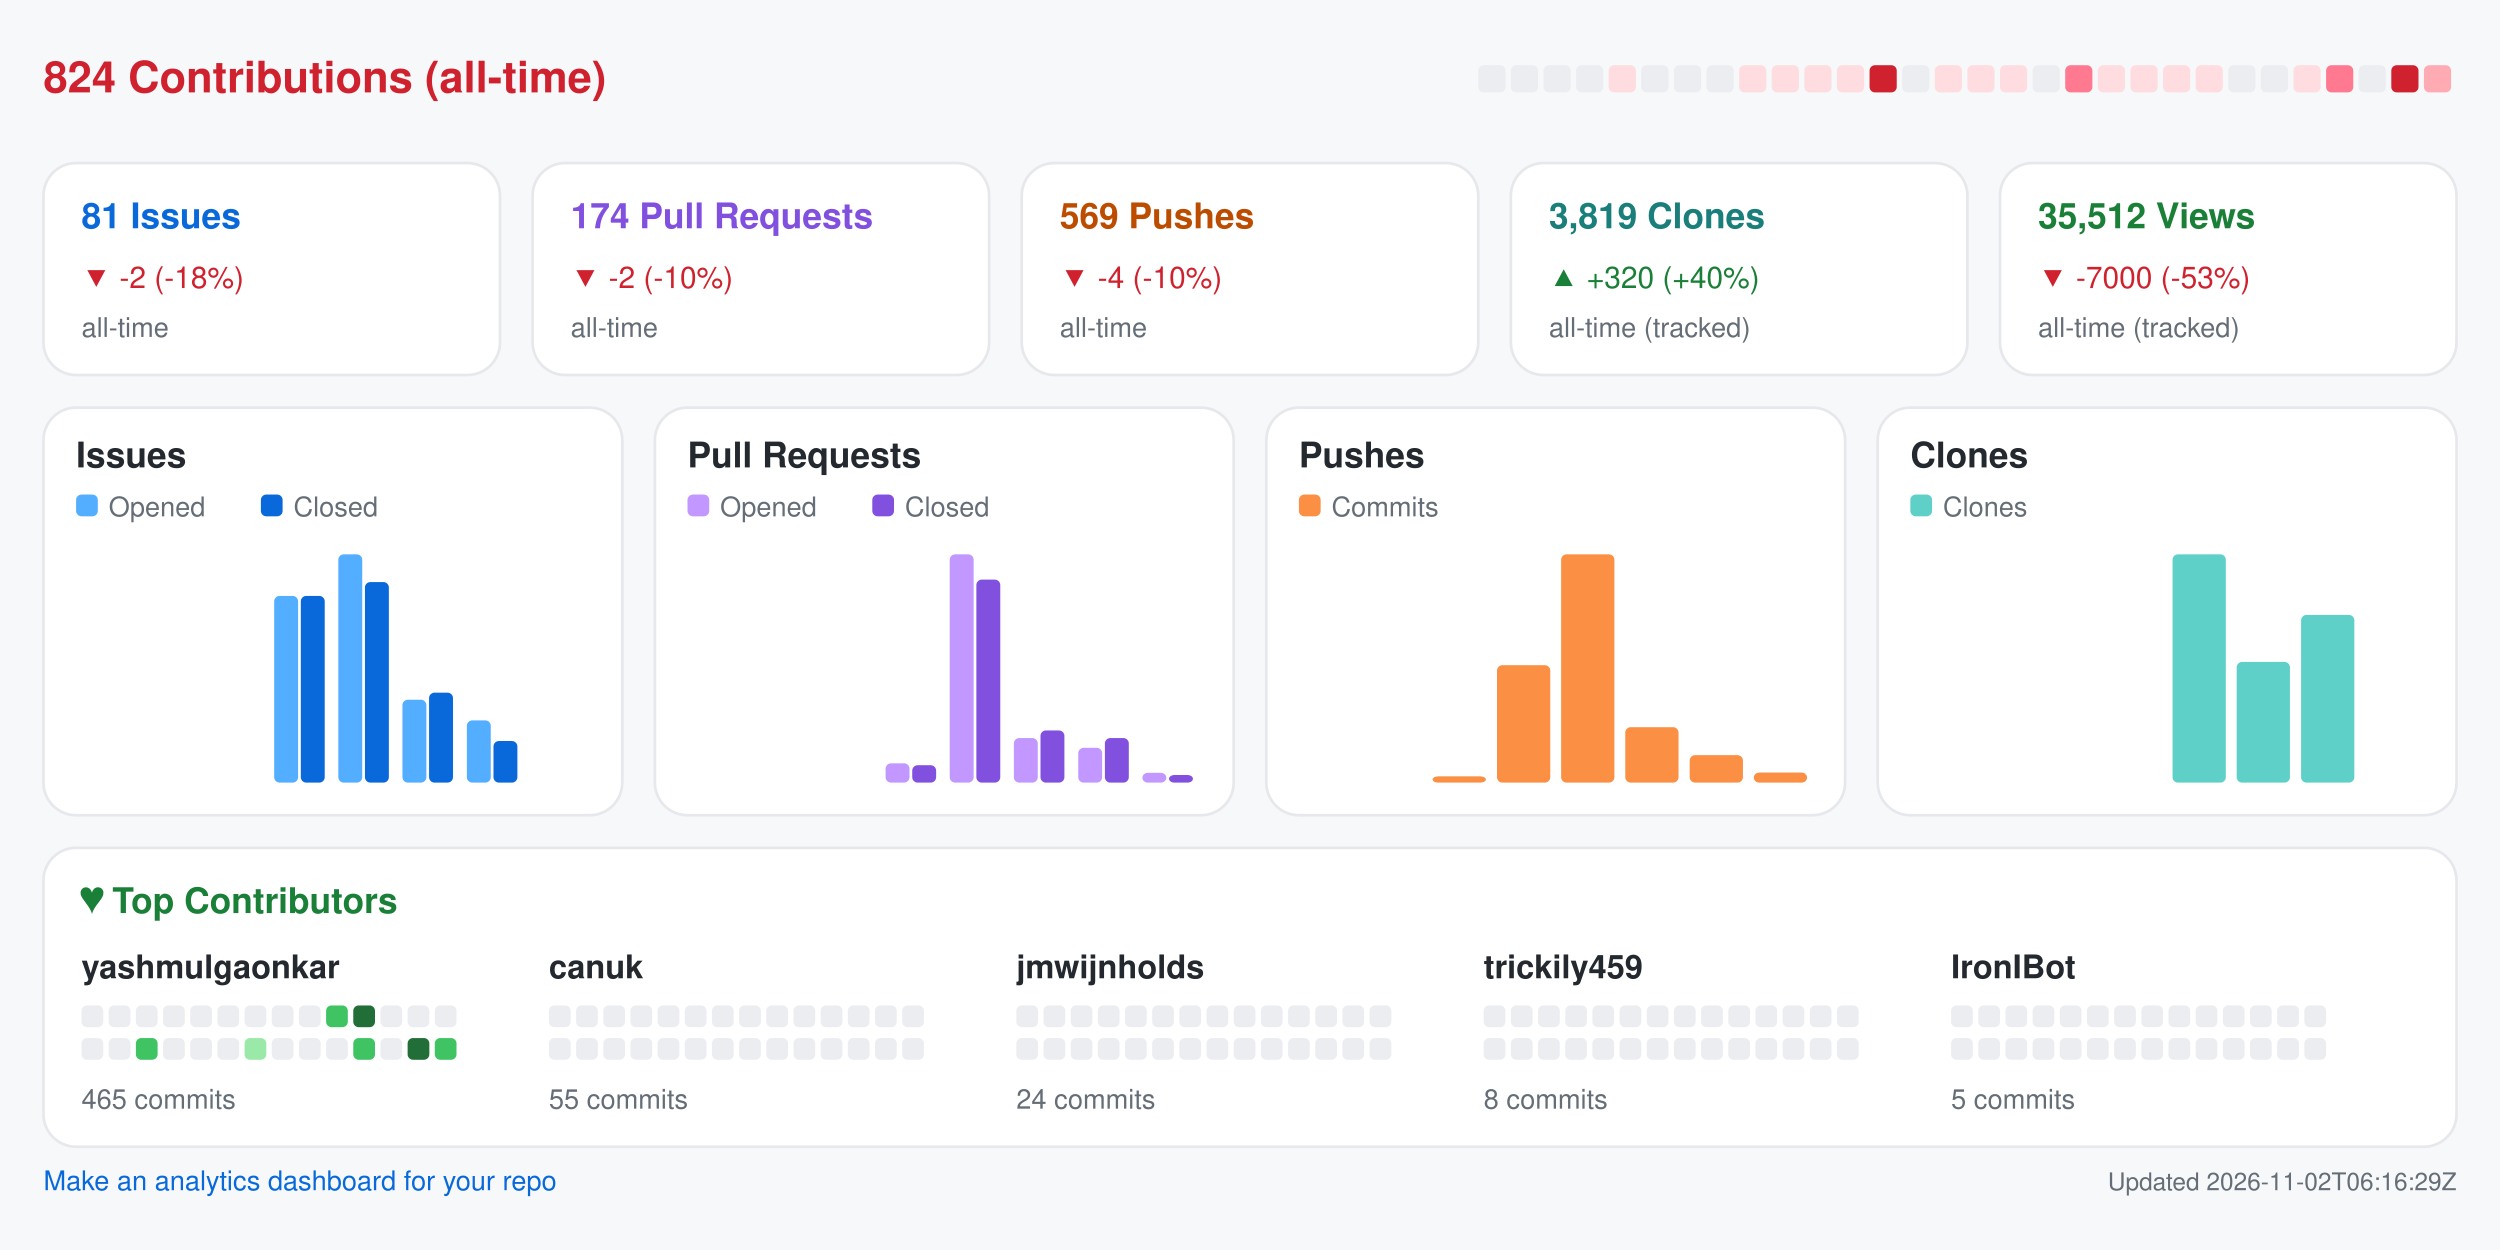
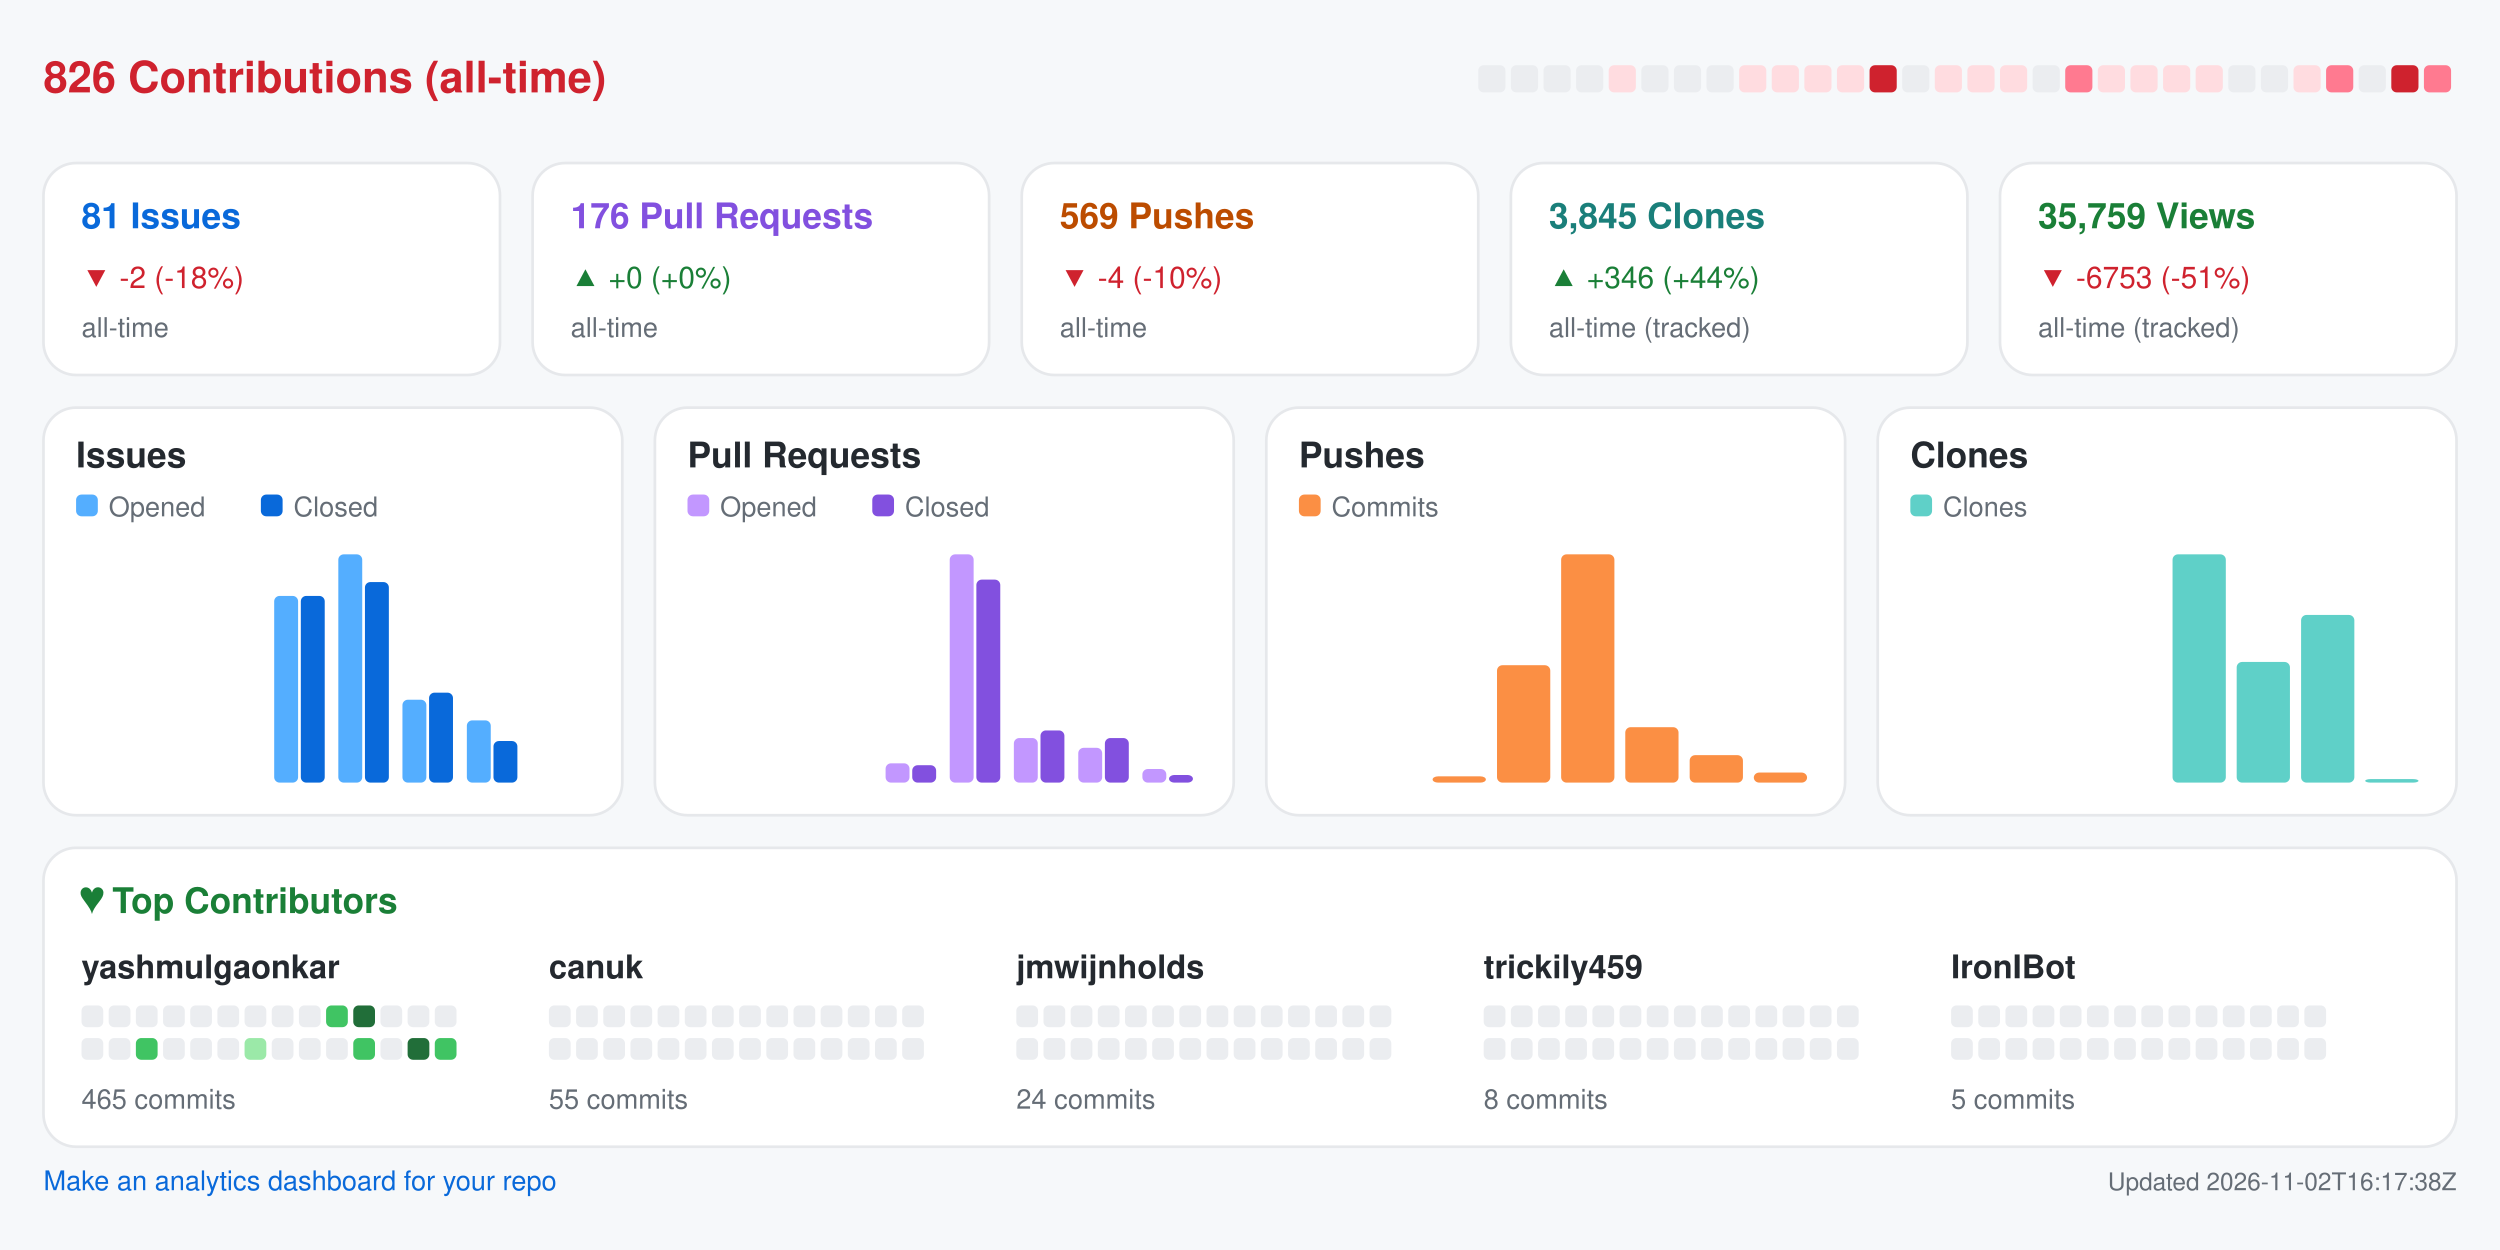
<svg xmlns="http://www.w3.org/2000/svg" width="920" height="460" viewBox="0 0 920 460" role="img" aria-label="Repository analytics for yashmulgaonkar/FlightScnr_Pi">
  <rect x="0.0" y="0.0" width="920.0" height="460.0" rx="0" fill="#f6f8fa" />
-   <text x="16.0" y="34.0" fill="#cf222e" font-size="16" font-family="-apple-system,BlinkMacSystemFont,Segoe UI,Helvetica,Arial,sans-serif" font-weight="600" text-anchor="start">824 Contributions (all-time)</text>
+   <text x="16.0" y="34.0" fill="#cf222e" font-size="16" font-family="-apple-system,BlinkMacSystemFont,Segoe UI,Helvetica,Arial,sans-serif" font-weight="600" text-anchor="start">826 Contributions (all-time)</text>
  <rect x="544.0" y="24.0" width="10.0" height="10.0" rx="2" fill="#ebedf0" />
  <rect x="556.0" y="24.0" width="10.0" height="10.0" rx="2" fill="#ebedf0" />
  <rect x="568.0" y="24.0" width="10.0" height="10.0" rx="2" fill="#ebedf0" />
  <rect x="580.0" y="24.0" width="10.0" height="10.0" rx="2" fill="#ebedf0" />
  <rect x="592.0" y="24.0" width="10.0" height="10.0" rx="2" fill="#ffdce0" />
  <rect x="604.0" y="24.0" width="10.0" height="10.0" rx="2" fill="#ebedf0" />
  <rect x="616.0" y="24.0" width="10.0" height="10.0" rx="2" fill="#ebedf0" />
  <rect x="628.0" y="24.0" width="10.0" height="10.0" rx="2" fill="#ebedf0" />
  <rect x="640.0" y="24.0" width="10.0" height="10.0" rx="2" fill="#ffdce0" />
  <rect x="652.0" y="24.0" width="10.0" height="10.0" rx="2" fill="#ffdce0" />
  <rect x="664.0" y="24.0" width="10.0" height="10.0" rx="2" fill="#ffdce0" />
  <rect x="676.0" y="24.0" width="10.0" height="10.0" rx="2" fill="#ffdce0" />
  <rect x="688.0" y="24.0" width="10.0" height="10.0" rx="2" fill="#cf222e" />
  <rect x="700.0" y="24.0" width="10.0" height="10.0" rx="2" fill="#ebedf0" />
  <rect x="712.0" y="24.0" width="10.0" height="10.0" rx="2" fill="#ffdce0" />
  <rect x="724.0" y="24.0" width="10.0" height="10.0" rx="2" fill="#ffdce0" />
  <rect x="736.0" y="24.0" width="10.0" height="10.0" rx="2" fill="#ffdce0" />
  <rect x="748.0" y="24.0" width="10.0" height="10.0" rx="2" fill="#ebedf0" />
  <rect x="760.0" y="24.0" width="10.0" height="10.0" rx="2" fill="#ff7a90" />
  <rect x="772.0" y="24.0" width="10.0" height="10.0" rx="2" fill="#ffdce0" />
  <rect x="784.0" y="24.0" width="10.0" height="10.0" rx="2" fill="#ffdce0" />
  <rect x="796.0" y="24.0" width="10.0" height="10.0" rx="2" fill="#ffdce0" />
  <rect x="808.0" y="24.0" width="10.0" height="10.0" rx="2" fill="#ffdce0" />
  <rect x="820.0" y="24.0" width="10.0" height="10.0" rx="2" fill="#ebedf0" />
  <rect x="832.0" y="24.0" width="10.0" height="10.0" rx="2" fill="#ebedf0" />
  <rect x="844.0" y="24.0" width="10.0" height="10.0" rx="2" fill="#ffdce0" />
  <rect x="856.0" y="24.0" width="10.0" height="10.0" rx="2" fill="#ff7a90" />
  <rect x="868.0" y="24.0" width="10.0" height="10.0" rx="2" fill="#ebedf0" />
  <rect x="880.0" y="24.0" width="10.0" height="10.0" rx="2" fill="#cf222e" />
-   <rect x="892.0" y="24.0" width="10.0" height="10.0" rx="2" fill="#ffabb3" />
+   <rect x="892.0" y="24.0" width="10.0" height="10.0" rx="2" fill="#ff7a90" />
  <rect x="16.0" y="60.0" width="168.0" height="78.0" rx="12" fill="#ffffff" stroke="#e6e8eb" />
  <text x="30.0" y="84.0" fill="#0969da" font-size="13" font-family="-apple-system,BlinkMacSystemFont,Segoe UI,Helvetica,Arial,sans-serif" font-weight="600" text-anchor="start">81 Issues</text>
  <text x="30.0" y="106.0" fill="#cf222e" font-size="11" font-family="-apple-system,BlinkMacSystemFont,Segoe UI,Helvetica,Arial,sans-serif" font-weight="400" text-anchor="start">▼ -2 (-18%)</text>
  <text x="30.0" y="124.0" fill="#656d76" font-size="10" font-family="-apple-system,BlinkMacSystemFont,Segoe UI,Helvetica,Arial,sans-serif" font-weight="400" text-anchor="start">all-time</text>
  <rect x="196.0" y="60.0" width="168.0" height="78.0" rx="12" fill="#ffffff" stroke="#e6e8eb" />
-   <text x="210.0" y="84.0" fill="#8250df" font-size="13" font-family="-apple-system,BlinkMacSystemFont,Segoe UI,Helvetica,Arial,sans-serif" font-weight="600" text-anchor="start">174 Pull Requests</text>
-   <text x="210.0" y="106.0" fill="#cf222e" font-size="11" font-family="-apple-system,BlinkMacSystemFont,Segoe UI,Helvetica,Arial,sans-serif" font-weight="400" text-anchor="start">▼ -2 (-10%)</text>
+   <text x="210.0" y="84.0" fill="#8250df" font-size="13" font-family="-apple-system,BlinkMacSystemFont,Segoe UI,Helvetica,Arial,sans-serif" font-weight="600" text-anchor="start">176 Pull Requests</text>
+   <text x="210.0" y="106.0" fill="#1a7f37" font-size="11" font-family="-apple-system,BlinkMacSystemFont,Segoe UI,Helvetica,Arial,sans-serif" font-weight="400" text-anchor="start">▲ +0 (+0%)</text>
  <text x="210.0" y="124.0" fill="#656d76" font-size="10" font-family="-apple-system,BlinkMacSystemFont,Segoe UI,Helvetica,Arial,sans-serif" font-weight="400" text-anchor="start">all-time</text>
  <rect x="376.0" y="60.0" width="168.0" height="78.0" rx="12" fill="#ffffff" stroke="#e6e8eb" />
  <text x="390.0" y="84.0" fill="#bc4c00" font-size="13" font-family="-apple-system,BlinkMacSystemFont,Segoe UI,Helvetica,Arial,sans-serif" font-weight="600" text-anchor="start">569 Pushes</text>
  <text x="390.0" y="106.0" fill="#cf222e" font-size="11" font-family="-apple-system,BlinkMacSystemFont,Segoe UI,Helvetica,Arial,sans-serif" font-weight="400" text-anchor="start">▼ -4 (-10%)</text>
  <text x="390.0" y="124.0" fill="#656d76" font-size="10" font-family="-apple-system,BlinkMacSystemFont,Segoe UI,Helvetica,Arial,sans-serif" font-weight="400" text-anchor="start">all-time</text>
  <rect x="556.0" y="60.0" width="168.0" height="78.0" rx="12" fill="#ffffff" stroke="#e6e8eb" />
-   <text x="570.0" y="84.0" fill="#1a7f7a" font-size="13" font-family="-apple-system,BlinkMacSystemFont,Segoe UI,Helvetica,Arial,sans-serif" font-weight="600" text-anchor="start">3,819 Clones</text>
-   <text x="570.0" y="106.0" fill="#1a7f37" font-size="11" font-family="-apple-system,BlinkMacSystemFont,Segoe UI,Helvetica,Arial,sans-serif" font-weight="400" text-anchor="start">▲ +320 (+40%)</text>
+   <text x="570.0" y="84.0" fill="#1a7f7a" font-size="13" font-family="-apple-system,BlinkMacSystemFont,Segoe UI,Helvetica,Arial,sans-serif" font-weight="600" text-anchor="start">3,845 Clones</text>
+   <text x="570.0" y="106.0" fill="#1a7f37" font-size="11" font-family="-apple-system,BlinkMacSystemFont,Segoe UI,Helvetica,Arial,sans-serif" font-weight="400" text-anchor="start">▲ +346 (+44%)</text>
  <text x="570.0" y="124.0" fill="#656d76" font-size="10" font-family="-apple-system,BlinkMacSystemFont,Segoe UI,Helvetica,Arial,sans-serif" font-weight="400" text-anchor="start">all-time (tracked)</text>
  <rect x="736.0" y="60.0" width="168.0" height="78.0" rx="12" fill="#ffffff" stroke="#e6e8eb" />
-   <text x="750.0" y="84.0" fill="#1a7f37" font-size="13" font-family="-apple-system,BlinkMacSystemFont,Segoe UI,Helvetica,Arial,sans-serif" font-weight="600" text-anchor="start">35,512 Views</text>
-   <text x="750.0" y="106.0" fill="#cf222e" font-size="11" font-family="-apple-system,BlinkMacSystemFont,Segoe UI,Helvetica,Arial,sans-serif" font-weight="400" text-anchor="start">▼ -7000 (-53%)</text>
+   <text x="750.0" y="84.0" fill="#1a7f37" font-size="13" font-family="-apple-system,BlinkMacSystemFont,Segoe UI,Helvetica,Arial,sans-serif" font-weight="600" text-anchor="start">35,759 Views</text>
+   <text x="750.0" y="106.0" fill="#cf222e" font-size="11" font-family="-apple-system,BlinkMacSystemFont,Segoe UI,Helvetica,Arial,sans-serif" font-weight="400" text-anchor="start">▼ -6753 (-51%)</text>
  <text x="750.0" y="124.0" fill="#656d76" font-size="10" font-family="-apple-system,BlinkMacSystemFont,Segoe UI,Helvetica,Arial,sans-serif" font-weight="400" text-anchor="start">all-time (tracked)</text>
  <rect x="16.0" y="150.0" width="213.0" height="150.0" rx="12" fill="#ffffff" stroke="#e6e8eb" />
  <text x="28.0" y="172.0" fill="#24292f" font-size="13" font-family="-apple-system,BlinkMacSystemFont,Segoe UI,Helvetica,Arial,sans-serif" font-weight="600" text-anchor="start">Issues</text>
  <rect x="28.0" y="182.0" width="8.0" height="8.0" rx="2" fill="#54aeff" />
  <text x="40.0" y="190.0" fill="#656d76" font-size="10" font-family="-apple-system,BlinkMacSystemFont,Segoe UI,Helvetica,Arial,sans-serif" font-weight="400" text-anchor="start">Opened</text>
  <rect x="96.0" y="182.0" width="8.0" height="8.0" rx="2" fill="#0969da" />
  <text x="108.0" y="190.0" fill="#656d76" font-size="10" font-family="-apple-system,BlinkMacSystemFont,Segoe UI,Helvetica,Arial,sans-serif" font-weight="400" text-anchor="start">Closed</text>
  <rect x="30.0" y="288.0" width="8.8" height="0.0" rx="2" fill="#54aeff" />
  <rect x="39.8" y="288.0" width="8.8" height="0.0" rx="2" fill="#0969da" />
  <rect x="53.6" y="288.0" width="8.8" height="0.0" rx="2" fill="#54aeff" />
  <rect x="63.4" y="288.0" width="8.8" height="0.0" rx="2" fill="#0969da" />
  <rect x="77.2" y="288.0" width="8.8" height="0.0" rx="2" fill="#54aeff" />
  <rect x="87.1" y="288.0" width="8.8" height="0.0" rx="2" fill="#0969da" />
  <rect x="100.9" y="219.3" width="8.8" height="68.7" rx="2" fill="#54aeff" />
  <rect x="110.7" y="219.3" width="8.8" height="68.7" rx="2" fill="#0969da" />
  <rect x="124.5" y="204.0" width="8.8" height="84.0" rx="2" fill="#54aeff" />
  <rect x="134.3" y="214.2" width="8.8" height="73.8" rx="2" fill="#0969da" />
  <rect x="148.1" y="257.5" width="8.8" height="30.5" rx="2" fill="#54aeff" />
  <rect x="157.9" y="254.9" width="8.8" height="33.1" rx="2" fill="#0969da" />
  <rect x="171.8" y="265.1" width="8.8" height="22.9" rx="2" fill="#54aeff" />
  <rect x="181.6" y="272.7" width="8.8" height="15.3" rx="2" fill="#0969da" />
  <rect x="195.4" y="288.0" width="8.8" height="0.0" rx="2" fill="#54aeff" />
  <rect x="205.2" y="288.0" width="8.8" height="0.0" rx="2" fill="#0969da" />
  <rect x="241.0" y="150.0" width="213.0" height="150.0" rx="12" fill="#ffffff" stroke="#e6e8eb" />
  <text x="253.0" y="172.0" fill="#24292f" font-size="13" font-family="-apple-system,BlinkMacSystemFont,Segoe UI,Helvetica,Arial,sans-serif" font-weight="600" text-anchor="start">Pull Requests</text>
  <rect x="253.0" y="182.0" width="8.0" height="8.0" rx="2" fill="#c297ff" />
  <text x="265.0" y="190.0" fill="#656d76" font-size="10" font-family="-apple-system,BlinkMacSystemFont,Segoe UI,Helvetica,Arial,sans-serif" font-weight="400" text-anchor="start">Opened</text>
  <rect x="321.0" y="182.0" width="8.0" height="8.0" rx="2" fill="#8250df" />
  <text x="333.0" y="190.0" fill="#656d76" font-size="10" font-family="-apple-system,BlinkMacSystemFont,Segoe UI,Helvetica,Arial,sans-serif" font-weight="400" text-anchor="start">Closed</text>
  <rect x="255.0" y="288.0" width="8.8" height="0.0" rx="2" fill="#c297ff" />
  <rect x="264.8" y="288.0" width="8.8" height="0.0" rx="2" fill="#8250df" />
  <rect x="278.6" y="288.0" width="8.8" height="0.0" rx="2" fill="#c297ff" />
  <rect x="288.4" y="288.0" width="8.8" height="0.0" rx="2" fill="#8250df" />
  <rect x="302.2" y="288.0" width="8.8" height="0.0" rx="2" fill="#c297ff" />
  <rect x="312.1" y="288.0" width="8.8" height="0.0" rx="2" fill="#8250df" />
  <rect x="325.9" y="280.9" width="8.8" height="7.1" rx="2" fill="#c297ff" />
  <rect x="335.7" y="281.6" width="8.8" height="6.4" rx="2" fill="#8250df" />
  <rect x="349.5" y="204.0" width="8.8" height="84.0" rx="2" fill="#c297ff" />
  <rect x="359.3" y="213.3" width="8.8" height="74.7" rx="2" fill="#8250df" />
  <rect x="373.1" y="271.6" width="8.8" height="16.4" rx="2" fill="#c297ff" />
  <rect x="382.9" y="268.8" width="8.8" height="19.2" rx="2" fill="#8250df" />
  <rect x="396.8" y="275.2" width="8.8" height="12.8" rx="2" fill="#c297ff" />
  <rect x="406.6" y="271.6" width="8.8" height="16.4" rx="2" fill="#8250df" />
-   <rect x="420.4" y="284.4" width="8.8" height="3.6" rx="2" fill="#c297ff" />
+   <rect x="420.4" y="283.0" width="8.8" height="5.0" rx="2" fill="#c297ff" />
  <rect x="430.2" y="285.2" width="8.8" height="2.8" rx="2" fill="#8250df" />
  <rect x="466.0" y="150.0" width="213.0" height="150.0" rx="12" fill="#ffffff" stroke="#e6e8eb" />
  <text x="478.0" y="172.0" fill="#24292f" font-size="13" font-family="-apple-system,BlinkMacSystemFont,Segoe UI,Helvetica,Arial,sans-serif" font-weight="600" text-anchor="start">Pushes</text>
  <rect x="478.0" y="182.0" width="8.0" height="8.0" rx="2" fill="#fb8f44" />
  <text x="490.0" y="190.0" fill="#656d76" font-size="10" font-family="-apple-system,BlinkMacSystemFont,Segoe UI,Helvetica,Arial,sans-serif" font-weight="400" text-anchor="start">Commits</text>
  <rect x="480.0" y="288.0" width="19.6" height="0.0" rx="2" fill="#fb8f44" />
  <rect x="503.6" y="288.0" width="19.6" height="0.0" rx="2" fill="#fb8f44" />
  <rect x="527.2" y="285.7" width="19.6" height="2.3" rx="2" fill="#fb8f44" />
  <rect x="550.9" y="244.8" width="19.6" height="43.2" rx="2" fill="#fb8f44" />
  <rect x="574.5" y="204.0" width="19.6" height="84.0" rx="2" fill="#fb8f44" />
  <rect x="598.1" y="267.6" width="19.6" height="20.4" rx="2" fill="#fb8f44" />
  <rect x="621.8" y="277.9" width="19.6" height="10.1" rx="2" fill="#fb8f44" />
  <rect x="645.4" y="284.3" width="19.6" height="3.7" rx="2" fill="#fb8f44" />
  <rect x="691.0" y="150.0" width="213.0" height="150.0" rx="12" fill="#ffffff" stroke="#e6e8eb" />
  <text x="703.0" y="172.0" fill="#24292f" font-size="13" font-family="-apple-system,BlinkMacSystemFont,Segoe UI,Helvetica,Arial,sans-serif" font-weight="600" text-anchor="start">Clones</text>
  <rect x="703.0" y="182.0" width="8.0" height="8.0" rx="2" fill="#5fd0c8" />
  <text x="715.0" y="190.0" fill="#656d76" font-size="10" font-family="-apple-system,BlinkMacSystemFont,Segoe UI,Helvetica,Arial,sans-serif" font-weight="400" text-anchor="start">Clones</text>
  <rect x="705.0" y="288.0" width="19.6" height="0.0" rx="2" fill="#5fd0c8" />
  <rect x="728.6" y="288.0" width="19.6" height="0.0" rx="2" fill="#5fd0c8" />
  <rect x="752.2" y="288.0" width="19.6" height="0.0" rx="2" fill="#5fd0c8" />
  <rect x="775.9" y="288.0" width="19.6" height="0.0" rx="2" fill="#5fd0c8" />
  <rect x="799.5" y="204.0" width="19.6" height="84.0" rx="2" fill="#5fd0c8" />
  <rect x="823.1" y="243.6" width="19.6" height="44.4" rx="2" fill="#5fd0c8" />
  <rect x="846.8" y="226.3" width="19.6" height="61.7" rx="2" fill="#5fd0c8" />
-   <rect x="870.4" y="288.0" width="19.6" height="0.0" rx="2" fill="#5fd0c8" />
+   <rect x="870.4" y="286.7" width="19.6" height="1.3" rx="2" fill="#5fd0c8" />
  <rect x="16.0" y="312.0" width="888.0" height="110.0" rx="12" fill="#ffffff" stroke="#e6e8eb" />
  <text x="30.0" y="336.0" fill="#1a7f37" font-size="13" font-family="-apple-system,BlinkMacSystemFont,Segoe UI,Helvetica,Arial,sans-serif" font-weight="600" text-anchor="start">♥  Top Contributors</text>
  <text x="30.0" y="360.0" fill="#24292f" font-size="12" font-family="-apple-system,BlinkMacSystemFont,Segoe UI,Helvetica,Arial,sans-serif" font-weight="600" text-anchor="start">yashmulgaonkar</text>
  <rect x="30.0" y="370.0" width="8.0" height="8.0" rx="2" fill="#ebedf0" />
  <rect x="40.0" y="370.0" width="8.0" height="8.0" rx="2" fill="#ebedf0" />
  <rect x="50.0" y="370.0" width="8.0" height="8.0" rx="2" fill="#ebedf0" />
  <rect x="60.0" y="370.0" width="8.0" height="8.0" rx="2" fill="#ebedf0" />
  <rect x="70.0" y="370.0" width="8.0" height="8.0" rx="2" fill="#ebedf0" />
  <rect x="80.0" y="370.0" width="8.0" height="8.0" rx="2" fill="#ebedf0" />
  <rect x="90.0" y="370.0" width="8.0" height="8.0" rx="2" fill="#ebedf0" />
  <rect x="100.0" y="370.0" width="8.0" height="8.0" rx="2" fill="#ebedf0" />
  <rect x="110.0" y="370.0" width="8.0" height="8.0" rx="2" fill="#ebedf0" />
  <rect x="120.0" y="370.0" width="8.0" height="8.0" rx="2" fill="#40c463" />
  <rect x="130.0" y="370.0" width="8.0" height="8.0" rx="2" fill="#216e39" />
  <rect x="140.0" y="370.0" width="8.0" height="8.0" rx="2" fill="#ebedf0" />
  <rect x="150.0" y="370.0" width="8.0" height="8.0" rx="2" fill="#ebedf0" />
  <rect x="160.0" y="370.0" width="8.0" height="8.0" rx="2" fill="#ebedf0" />
  <rect x="30.0" y="382.0" width="8.0" height="8.0" rx="2" fill="#ebedf0" />
  <rect x="40.0" y="382.0" width="8.0" height="8.0" rx="2" fill="#ebedf0" />
  <rect x="50.0" y="382.0" width="8.0" height="8.0" rx="2" fill="#40c463" />
  <rect x="60.0" y="382.0" width="8.0" height="8.0" rx="2" fill="#ebedf0" />
  <rect x="70.0" y="382.0" width="8.0" height="8.0" rx="2" fill="#ebedf0" />
  <rect x="80.0" y="382.0" width="8.0" height="8.0" rx="2" fill="#ebedf0" />
  <rect x="90.0" y="382.0" width="8.0" height="8.0" rx="2" fill="#9be9a8" />
  <rect x="100.0" y="382.0" width="8.0" height="8.0" rx="2" fill="#ebedf0" />
  <rect x="110.0" y="382.0" width="8.0" height="8.0" rx="2" fill="#ebedf0" />
  <rect x="120.0" y="382.0" width="8.0" height="8.0" rx="2" fill="#ebedf0" />
  <rect x="130.0" y="382.0" width="8.0" height="8.0" rx="2" fill="#40c463" />
  <rect x="140.0" y="382.0" width="8.0" height="8.0" rx="2" fill="#ebedf0" />
  <rect x="150.0" y="382.0" width="8.0" height="8.0" rx="2" fill="#216e39" />
  <rect x="160.0" y="382.0" width="8.0" height="8.0" rx="2" fill="#40c463" />
  <text x="30.0" y="408.0" fill="#656d76" font-size="10" font-family="-apple-system,BlinkMacSystemFont,Segoe UI,Helvetica,Arial,sans-serif" font-weight="400" text-anchor="start">465 commits</text>
  <text x="202.0" y="360.0" fill="#24292f" font-size="12" font-family="-apple-system,BlinkMacSystemFont,Segoe UI,Helvetica,Arial,sans-serif" font-weight="600" text-anchor="start">canuk</text>
  <rect x="202.0" y="370.0" width="8.0" height="8.0" rx="2" fill="#ebedf0" />
  <rect x="212.0" y="370.0" width="8.0" height="8.0" rx="2" fill="#ebedf0" />
  <rect x="222.0" y="370.0" width="8.0" height="8.0" rx="2" fill="#ebedf0" />
  <rect x="232.0" y="370.0" width="8.0" height="8.0" rx="2" fill="#ebedf0" />
  <rect x="242.0" y="370.0" width="8.0" height="8.0" rx="2" fill="#ebedf0" />
  <rect x="252.0" y="370.0" width="8.0" height="8.0" rx="2" fill="#ebedf0" />
  <rect x="262.0" y="370.0" width="8.0" height="8.0" rx="2" fill="#ebedf0" />
  <rect x="272.0" y="370.0" width="8.0" height="8.0" rx="2" fill="#ebedf0" />
  <rect x="282.0" y="370.0" width="8.0" height="8.0" rx="2" fill="#ebedf0" />
  <rect x="292.0" y="370.0" width="8.0" height="8.0" rx="2" fill="#ebedf0" />
  <rect x="302.0" y="370.0" width="8.0" height="8.0" rx="2" fill="#ebedf0" />
  <rect x="312.0" y="370.0" width="8.0" height="8.0" rx="2" fill="#ebedf0" />
  <rect x="322.0" y="370.0" width="8.0" height="8.0" rx="2" fill="#ebedf0" />
  <rect x="332.0" y="370.0" width="8.0" height="8.0" rx="2" fill="#ebedf0" />
  <rect x="202.0" y="382.0" width="8.0" height="8.0" rx="2" fill="#ebedf0" />
  <rect x="212.0" y="382.0" width="8.0" height="8.0" rx="2" fill="#ebedf0" />
  <rect x="222.0" y="382.0" width="8.0" height="8.0" rx="2" fill="#ebedf0" />
  <rect x="232.0" y="382.0" width="8.0" height="8.0" rx="2" fill="#ebedf0" />
  <rect x="242.0" y="382.0" width="8.0" height="8.0" rx="2" fill="#ebedf0" />
  <rect x="252.0" y="382.0" width="8.0" height="8.0" rx="2" fill="#ebedf0" />
  <rect x="262.0" y="382.0" width="8.0" height="8.0" rx="2" fill="#ebedf0" />
  <rect x="272.0" y="382.0" width="8.0" height="8.0" rx="2" fill="#ebedf0" />
  <rect x="282.0" y="382.0" width="8.0" height="8.0" rx="2" fill="#ebedf0" />
  <rect x="292.0" y="382.0" width="8.0" height="8.0" rx="2" fill="#ebedf0" />
  <rect x="302.0" y="382.0" width="8.0" height="8.0" rx="2" fill="#ebedf0" />
  <rect x="312.0" y="382.0" width="8.0" height="8.0" rx="2" fill="#ebedf0" />
  <rect x="322.0" y="382.0" width="8.0" height="8.0" rx="2" fill="#ebedf0" />
  <rect x="332.0" y="382.0" width="8.0" height="8.0" rx="2" fill="#ebedf0" />
  <text x="202.0" y="408.0" fill="#656d76" font-size="10" font-family="-apple-system,BlinkMacSystemFont,Segoe UI,Helvetica,Arial,sans-serif" font-weight="400" text-anchor="start">55 commits</text>
  <text x="374.0" y="360.0" fill="#24292f" font-size="12" font-family="-apple-system,BlinkMacSystemFont,Segoe UI,Helvetica,Arial,sans-serif" font-weight="600" text-anchor="start">jmwijnholds</text>
  <rect x="374.0" y="370.0" width="8.0" height="8.0" rx="2" fill="#ebedf0" />
  <rect x="384.0" y="370.0" width="8.0" height="8.0" rx="2" fill="#ebedf0" />
  <rect x="394.0" y="370.0" width="8.0" height="8.0" rx="2" fill="#ebedf0" />
  <rect x="404.0" y="370.0" width="8.0" height="8.0" rx="2" fill="#ebedf0" />
  <rect x="414.0" y="370.0" width="8.0" height="8.0" rx="2" fill="#ebedf0" />
  <rect x="424.0" y="370.0" width="8.0" height="8.0" rx="2" fill="#ebedf0" />
  <rect x="434.0" y="370.0" width="8.0" height="8.0" rx="2" fill="#ebedf0" />
  <rect x="444.0" y="370.0" width="8.0" height="8.0" rx="2" fill="#ebedf0" />
  <rect x="454.0" y="370.0" width="8.0" height="8.0" rx="2" fill="#ebedf0" />
  <rect x="464.0" y="370.0" width="8.0" height="8.0" rx="2" fill="#ebedf0" />
  <rect x="474.0" y="370.0" width="8.0" height="8.0" rx="2" fill="#ebedf0" />
  <rect x="484.0" y="370.0" width="8.0" height="8.0" rx="2" fill="#ebedf0" />
  <rect x="494.0" y="370.0" width="8.0" height="8.0" rx="2" fill="#ebedf0" />
  <rect x="504.0" y="370.0" width="8.0" height="8.0" rx="2" fill="#ebedf0" />
  <rect x="374.0" y="382.0" width="8.0" height="8.0" rx="2" fill="#ebedf0" />
  <rect x="384.0" y="382.0" width="8.0" height="8.0" rx="2" fill="#ebedf0" />
  <rect x="394.0" y="382.0" width="8.0" height="8.0" rx="2" fill="#ebedf0" />
  <rect x="404.0" y="382.0" width="8.0" height="8.0" rx="2" fill="#ebedf0" />
  <rect x="414.0" y="382.0" width="8.0" height="8.0" rx="2" fill="#ebedf0" />
  <rect x="424.0" y="382.0" width="8.0" height="8.0" rx="2" fill="#ebedf0" />
  <rect x="434.0" y="382.0" width="8.0" height="8.0" rx="2" fill="#ebedf0" />
  <rect x="444.0" y="382.0" width="8.0" height="8.0" rx="2" fill="#ebedf0" />
  <rect x="454.0" y="382.0" width="8.0" height="8.0" rx="2" fill="#ebedf0" />
  <rect x="464.0" y="382.0" width="8.0" height="8.0" rx="2" fill="#ebedf0" />
  <rect x="474.0" y="382.0" width="8.0" height="8.0" rx="2" fill="#ebedf0" />
  <rect x="484.0" y="382.0" width="8.0" height="8.0" rx="2" fill="#ebedf0" />
  <rect x="494.0" y="382.0" width="8.0" height="8.0" rx="2" fill="#ebedf0" />
  <rect x="504.0" y="382.0" width="8.0" height="8.0" rx="2" fill="#ebedf0" />
  <text x="374.0" y="408.0" fill="#656d76" font-size="10" font-family="-apple-system,BlinkMacSystemFont,Segoe UI,Helvetica,Arial,sans-serif" font-weight="400" text-anchor="start">24 commits</text>
  <text x="546.0" y="360.0" fill="#24292f" font-size="12" font-family="-apple-system,BlinkMacSystemFont,Segoe UI,Helvetica,Arial,sans-serif" font-weight="600" text-anchor="start">trickily459</text>
  <rect x="546.0" y="370.0" width="8.0" height="8.0" rx="2" fill="#ebedf0" />
  <rect x="556.0" y="370.0" width="8.0" height="8.0" rx="2" fill="#ebedf0" />
  <rect x="566.0" y="370.0" width="8.0" height="8.0" rx="2" fill="#ebedf0" />
  <rect x="576.0" y="370.0" width="8.0" height="8.0" rx="2" fill="#ebedf0" />
  <rect x="586.0" y="370.0" width="8.0" height="8.0" rx="2" fill="#ebedf0" />
  <rect x="596.0" y="370.0" width="8.0" height="8.0" rx="2" fill="#ebedf0" />
  <rect x="606.0" y="370.0" width="8.0" height="8.0" rx="2" fill="#ebedf0" />
  <rect x="616.0" y="370.0" width="8.0" height="8.0" rx="2" fill="#ebedf0" />
  <rect x="626.0" y="370.0" width="8.0" height="8.0" rx="2" fill="#ebedf0" />
  <rect x="636.0" y="370.0" width="8.0" height="8.0" rx="2" fill="#ebedf0" />
  <rect x="646.0" y="370.0" width="8.0" height="8.0" rx="2" fill="#ebedf0" />
  <rect x="656.0" y="370.0" width="8.0" height="8.0" rx="2" fill="#ebedf0" />
  <rect x="666.0" y="370.0" width="8.0" height="8.0" rx="2" fill="#ebedf0" />
  <rect x="676.0" y="370.0" width="8.0" height="8.0" rx="2" fill="#ebedf0" />
  <rect x="546.0" y="382.0" width="8.0" height="8.0" rx="2" fill="#ebedf0" />
  <rect x="556.0" y="382.0" width="8.0" height="8.0" rx="2" fill="#ebedf0" />
  <rect x="566.0" y="382.0" width="8.0" height="8.0" rx="2" fill="#ebedf0" />
  <rect x="576.0" y="382.0" width="8.0" height="8.0" rx="2" fill="#ebedf0" />
  <rect x="586.0" y="382.0" width="8.0" height="8.0" rx="2" fill="#ebedf0" />
  <rect x="596.0" y="382.0" width="8.0" height="8.0" rx="2" fill="#ebedf0" />
  <rect x="606.0" y="382.0" width="8.0" height="8.0" rx="2" fill="#ebedf0" />
  <rect x="616.0" y="382.0" width="8.0" height="8.0" rx="2" fill="#ebedf0" />
  <rect x="626.0" y="382.0" width="8.0" height="8.0" rx="2" fill="#ebedf0" />
  <rect x="636.0" y="382.0" width="8.0" height="8.0" rx="2" fill="#ebedf0" />
  <rect x="646.0" y="382.0" width="8.0" height="8.0" rx="2" fill="#ebedf0" />
  <rect x="656.0" y="382.0" width="8.0" height="8.0" rx="2" fill="#ebedf0" />
  <rect x="666.0" y="382.0" width="8.0" height="8.0" rx="2" fill="#ebedf0" />
  <rect x="676.0" y="382.0" width="8.0" height="8.0" rx="2" fill="#ebedf0" />
  <text x="546.0" y="408.0" fill="#656d76" font-size="10" font-family="-apple-system,BlinkMacSystemFont,Segoe UI,Helvetica,Arial,sans-serif" font-weight="400" text-anchor="start">8 commits</text>
  <text x="718.0" y="360.0" fill="#24292f" font-size="12" font-family="-apple-system,BlinkMacSystemFont,Segoe UI,Helvetica,Arial,sans-serif" font-weight="600" text-anchor="start">IronIBot</text>
  <rect x="718.0" y="370.0" width="8.0" height="8.0" rx="2" fill="#ebedf0" />
  <rect x="728.0" y="370.0" width="8.0" height="8.0" rx="2" fill="#ebedf0" />
  <rect x="738.0" y="370.0" width="8.0" height="8.0" rx="2" fill="#ebedf0" />
  <rect x="748.0" y="370.0" width="8.0" height="8.0" rx="2" fill="#ebedf0" />
  <rect x="758.0" y="370.0" width="8.0" height="8.0" rx="2" fill="#ebedf0" />
  <rect x="768.0" y="370.0" width="8.0" height="8.0" rx="2" fill="#ebedf0" />
  <rect x="778.0" y="370.0" width="8.0" height="8.0" rx="2" fill="#ebedf0" />
  <rect x="788.0" y="370.0" width="8.0" height="8.0" rx="2" fill="#ebedf0" />
  <rect x="798.0" y="370.0" width="8.0" height="8.0" rx="2" fill="#ebedf0" />
  <rect x="808.0" y="370.0" width="8.0" height="8.0" rx="2" fill="#ebedf0" />
  <rect x="818.0" y="370.0" width="8.0" height="8.0" rx="2" fill="#ebedf0" />
  <rect x="828.0" y="370.0" width="8.0" height="8.0" rx="2" fill="#ebedf0" />
  <rect x="838.0" y="370.0" width="8.0" height="8.0" rx="2" fill="#ebedf0" />
  <rect x="848.0" y="370.0" width="8.0" height="8.0" rx="2" fill="#ebedf0" />
  <rect x="718.0" y="382.0" width="8.0" height="8.0" rx="2" fill="#ebedf0" />
  <rect x="728.0" y="382.0" width="8.0" height="8.0" rx="2" fill="#ebedf0" />
  <rect x="738.0" y="382.0" width="8.0" height="8.0" rx="2" fill="#ebedf0" />
  <rect x="748.0" y="382.0" width="8.0" height="8.0" rx="2" fill="#ebedf0" />
  <rect x="758.0" y="382.0" width="8.0" height="8.0" rx="2" fill="#ebedf0" />
  <rect x="768.0" y="382.0" width="8.0" height="8.0" rx="2" fill="#ebedf0" />
  <rect x="778.0" y="382.0" width="8.0" height="8.0" rx="2" fill="#ebedf0" />
  <rect x="788.0" y="382.0" width="8.0" height="8.0" rx="2" fill="#ebedf0" />
  <rect x="798.0" y="382.0" width="8.0" height="8.0" rx="2" fill="#ebedf0" />
  <rect x="808.0" y="382.0" width="8.0" height="8.0" rx="2" fill="#ebedf0" />
  <rect x="818.0" y="382.0" width="8.0" height="8.0" rx="2" fill="#ebedf0" />
  <rect x="828.0" y="382.0" width="8.0" height="8.0" rx="2" fill="#ebedf0" />
  <rect x="838.0" y="382.0" width="8.0" height="8.0" rx="2" fill="#ebedf0" />
  <rect x="848.0" y="382.0" width="8.0" height="8.0" rx="2" fill="#ebedf0" />
  <text x="718.0" y="408.0" fill="#656d76" font-size="10" font-family="-apple-system,BlinkMacSystemFont,Segoe UI,Helvetica,Arial,sans-serif" font-weight="400" text-anchor="start">5 commits</text>
  <a href="https://github.com/yashmulgaonkar/repo-analytics" target="_blank" rel="noopener noreferrer">
    <text x="16.0" y="438.0" fill="#0969da" font-size="10" font-family="-apple-system,BlinkMacSystemFont,Segoe UI,Helvetica,Arial,sans-serif" font-weight="400" text-anchor="start">Make an analytics dashboard for your repo</text>
  </a>
-   <text x="904.0" y="438.0" fill="#656d76" font-size="9" font-family="-apple-system,BlinkMacSystemFont,Segoe UI,Helvetica,Arial,sans-serif" font-weight="400" text-anchor="end">Updated 2026-11-02T06:16:29Z</text>
+   <text x="904.0" y="438.0" fill="#656d76" font-size="9" font-family="-apple-system,BlinkMacSystemFont,Segoe UI,Helvetica,Arial,sans-serif" font-weight="400" text-anchor="end">Updated 2026-11-02T16:17:38Z</text>
</svg>
